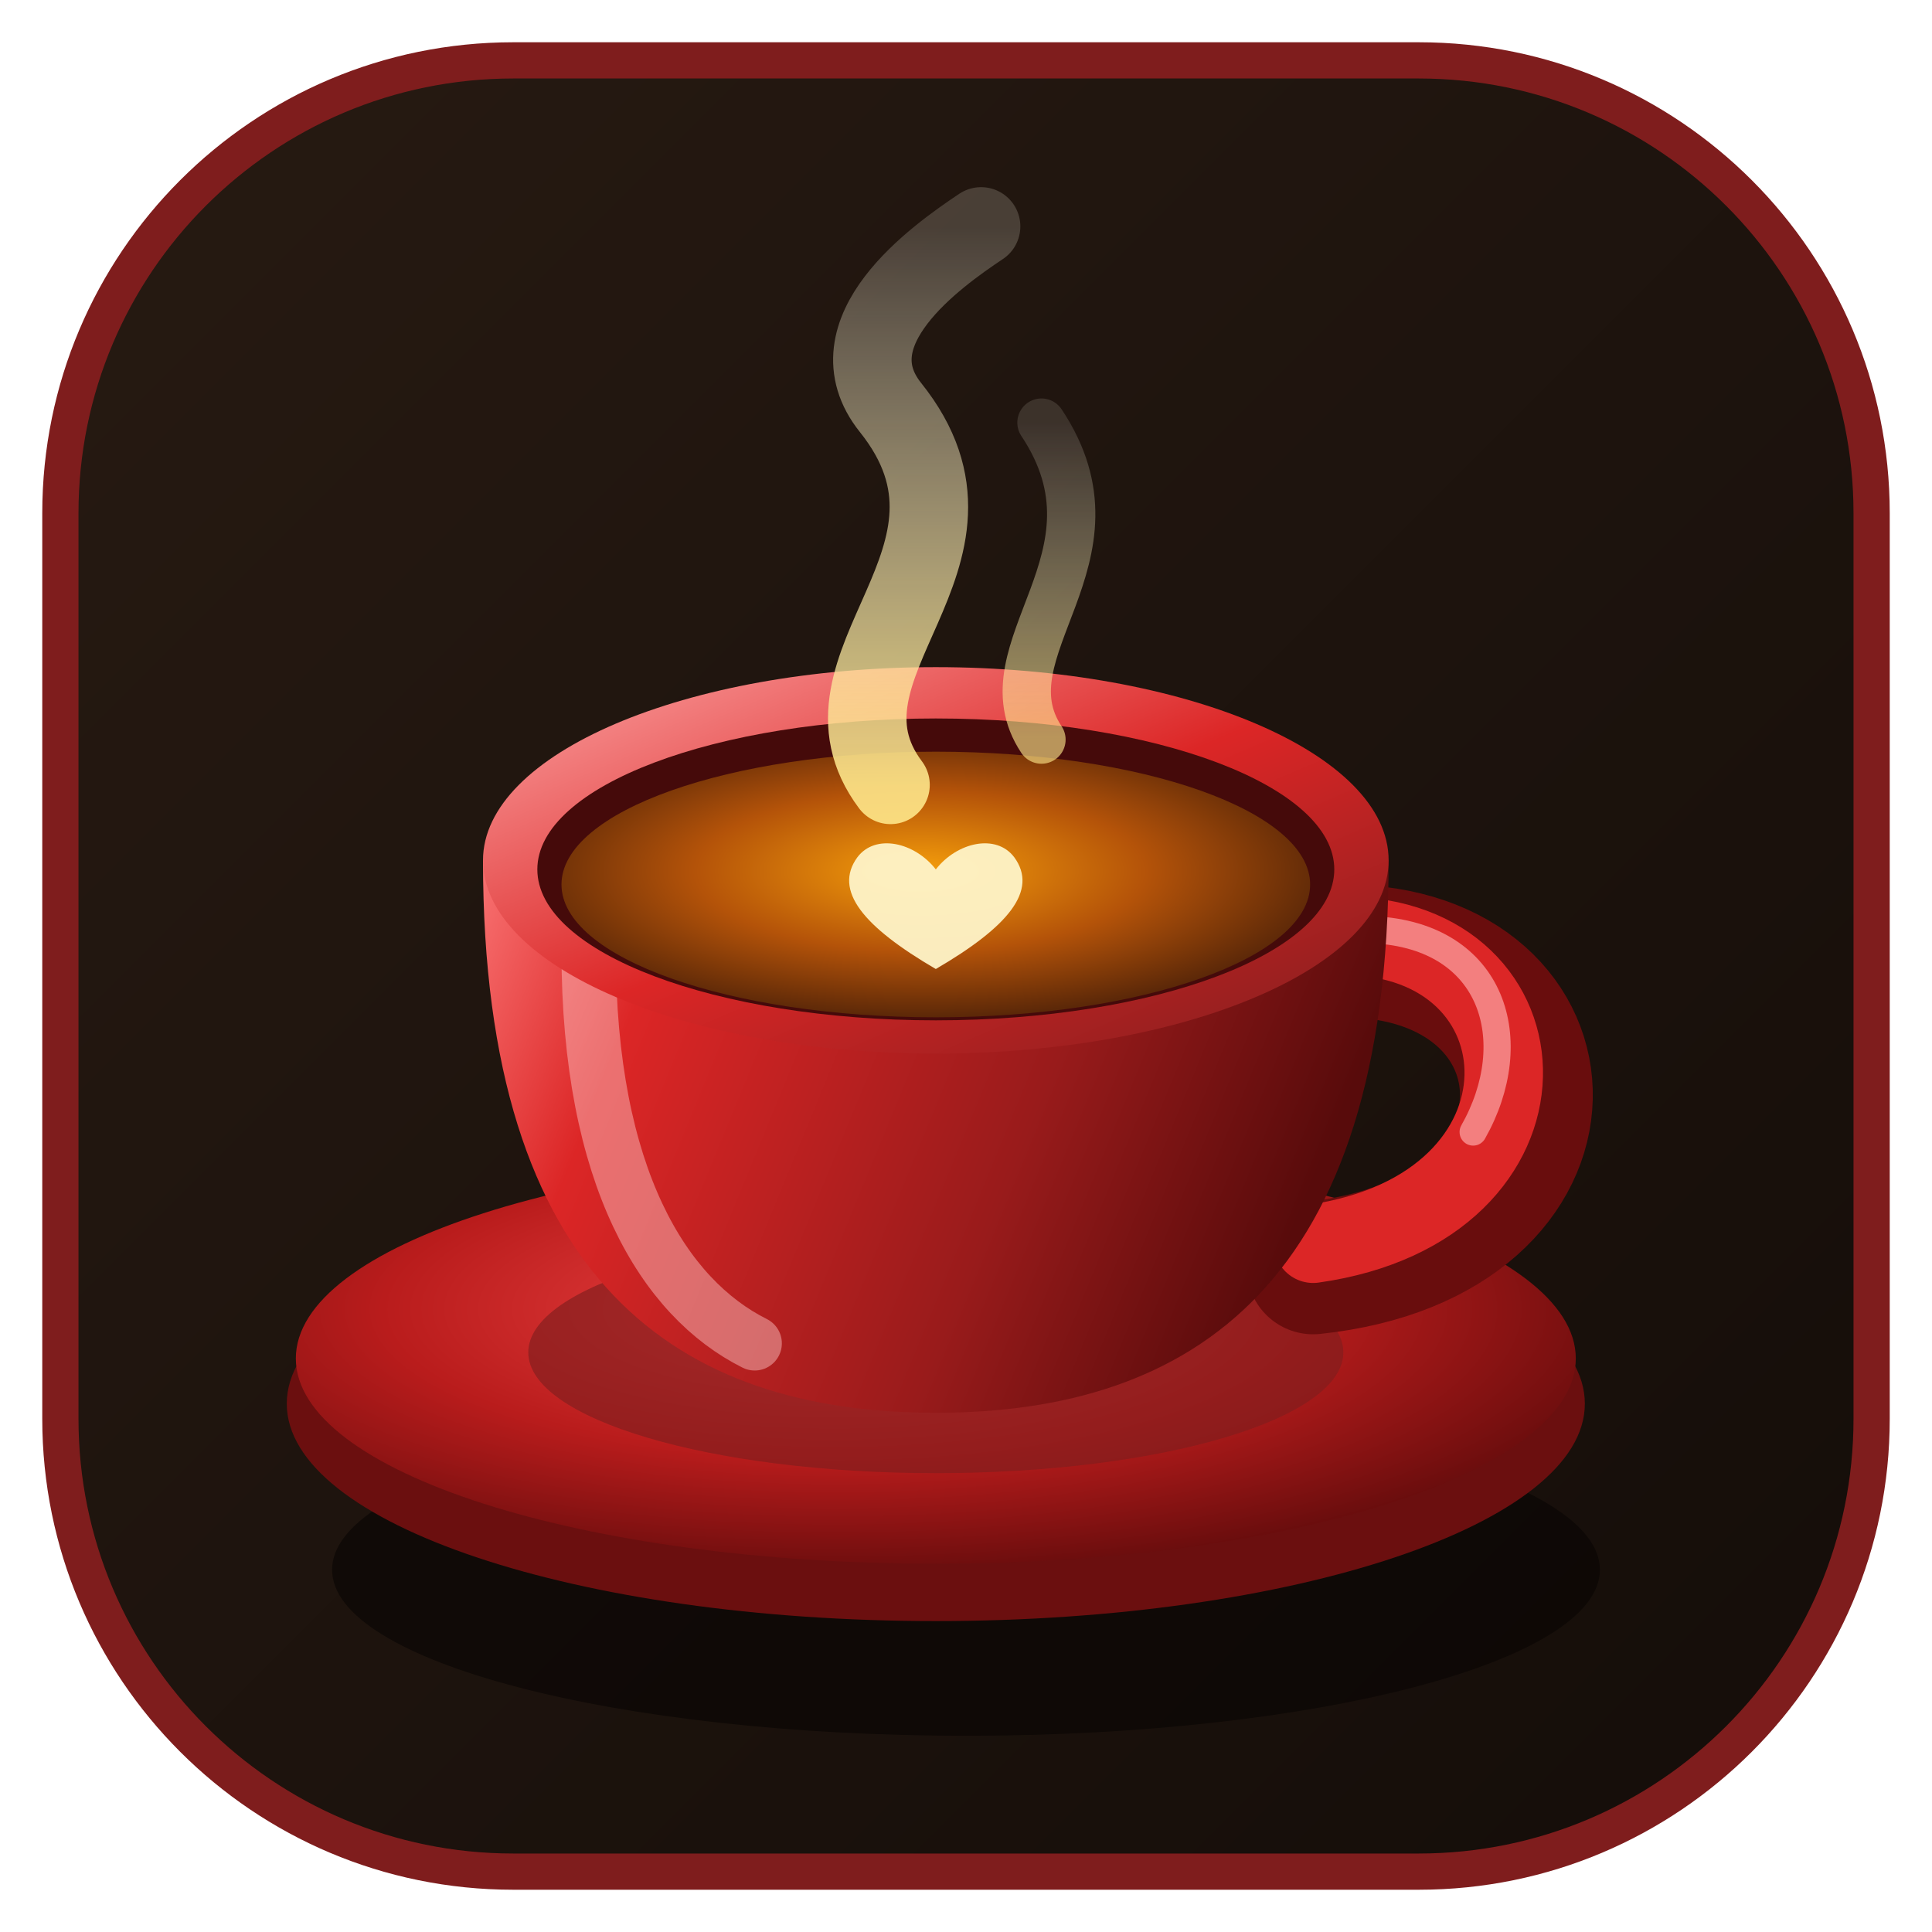
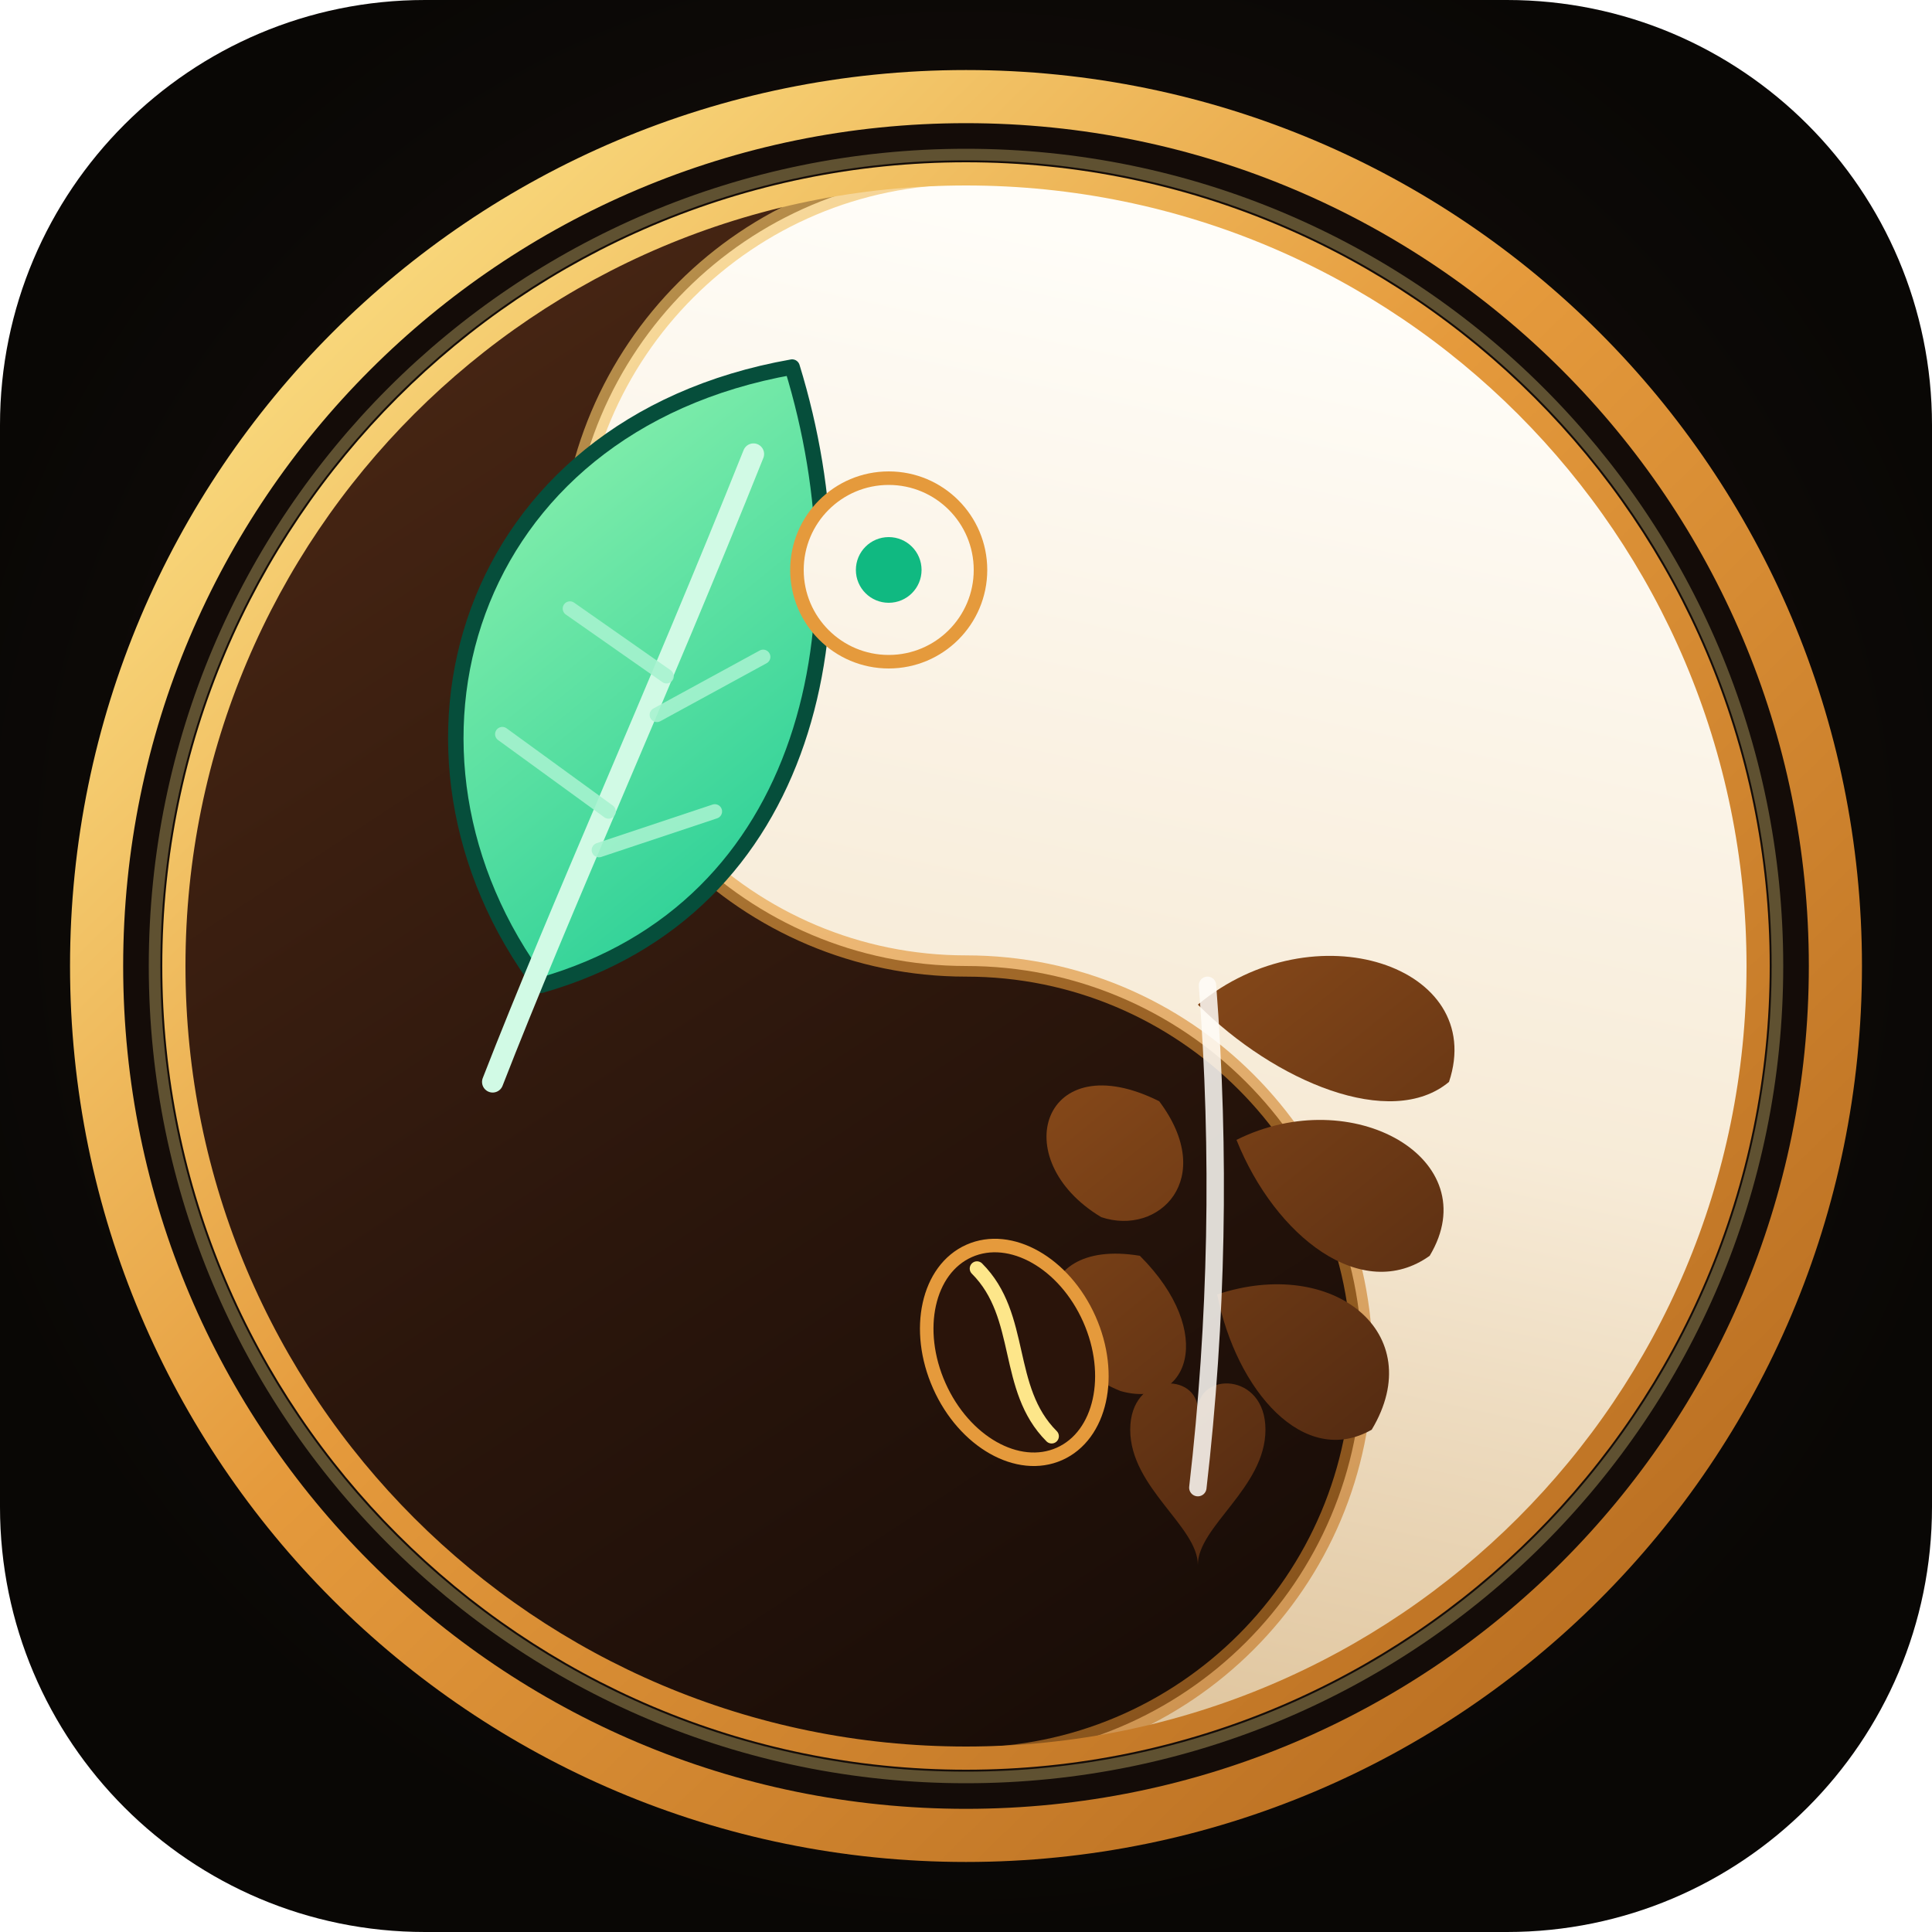
- <svg xmlns="http://www.w3.org/2000/svg" viewBox="0 0 64 64" width="64" height="64">
+ <svg xmlns="http://www.w3.org/2000/svg" viewBox="0 0 200 200" fill="none">
  <defs>
-     <linearGradient id="bg" x1="0" y1="0" x2="1" y2="1">
-       <stop offset="0%" stop-color="#271a12" />
-       <stop offset="100%" stop-color="#140d09" />
+     <radialGradient id="kgl_bg" cx="50%" cy="46%" r="54%">
+       <stop offset="0%" stop-color="#1E140E" />
+       <stop offset="100%" stop-color="#090705" />
+     </radialGradient>
+     <linearGradient id="kgl_brass" x1="20" y1="18" x2="180" y2="182" gradientUnits="userSpaceOnUse">
+       <stop offset="0%" stop-color="#FDE68A" />
+       <stop offset="45%" stop-color="#E59A3C" />
+       <stop offset="100%" stop-color="#B4691E" />
    </linearGradient>
-     <radialGradient id="saucerGrad" cx="42%" cy="38%" r="65%">
-       <stop offset="0%" stop-color="#ef4444" />
-       <stop offset="55%" stop-color="#b91c1c" />
-       <stop offset="100%" stop-color="#690d0d" />
-     </radialGradient>
-     <linearGradient id="cupBody" x1="0" y1="0" x2="1" y2="0.25">
-       <stop offset="0%" stop-color="#f87171" />
-       <stop offset="22%" stop-color="#dc2626" />
-       <stop offset="68%" stop-color="#991b1b" />
-       <stop offset="100%" stop-color="#580b0b" />
+     <linearGradient id="kgl_espresso" x1="40" y1="24" x2="140" y2="176" gradientUnits="userSpaceOnUse">
+       <stop offset="0%" stop-color="#4A2714" />
+       <stop offset="55%" stop-color="#2B160C" />
+       <stop offset="100%" stop-color="#160B06" />
    </linearGradient>
-     <linearGradient id="cupRim" x1="0" y1="0" x2="1" y2="1">
-       <stop offset="0%" stop-color="#fca5a5" />
-       <stop offset="50%" stop-color="#dc2626" />
-       <stop offset="100%" stop-color="#7f1d1d" />
+     <linearGradient id="kgl_foam" x1="120" y1="26" x2="88" y2="174" gradientUnits="userSpaceOnUse">
+       <stop offset="0%" stop-color="#FFFDF8" />
+       <stop offset="55%" stop-color="#F7EBD7" />
+       <stop offset="100%" stop-color="#DFC49C" />
    </linearGradient>
-     <radialGradient id="crema" cx="48%" cy="45%" r="55%">
-       <stop offset="0%" stop-color="#f59e0b" />
-       <stop offset="55%" stop-color="#b45309" />
-       <stop offset="100%" stop-color="#5c2808" />
-     </radialGradient>
-     <linearGradient id="steamGrad" x1="0" y1="1" x2="0" y2="0">
-       <stop offset="0%" stop-color="#fde68a" stop-opacity="0.9" />
-       <stop offset="100%" stop-color="#fffbeb" stop-opacity="0.18" />
+     <linearGradient id="kgl_leaf" x1="48" y1="54" x2="108" y2="128" gradientUnits="userSpaceOnUse">
+       <stop offset="0%" stop-color="#86EFAC" />
+       <stop offset="50%" stop-color="#34D399" />
+       <stop offset="100%" stop-color="#047857" />
    </linearGradient>
+     <linearGradient id="kgl_rosetta" x1="100" y1="90" x2="152" y2="154" gradientUnits="userSpaceOnUse">
+       <stop offset="0%" stop-color="#9A541C" />
+       <stop offset="100%" stop-color="#4A2510" />
+     </linearGradient>
+     <clipPath id="kgl_inner_clip">
+       <circle cx="100" cy="100" r="82" />
+     </clipPath>
  </defs>
-   <rect x="2" y="2" width="60" height="60" rx="15" fill="url(#bg)" stroke="#7f1d1d" stroke-width="1.2" />
-   <ellipse cx="32" cy="52" rx="21" ry="5.5" fill="#090503" opacity="0.65" />
-   <ellipse cx="31" cy="46.5" rx="21.5" ry="7.2" fill="#6b0f0f" />
-   <ellipse cx="31" cy="45" rx="21.2" ry="6.8" fill="url(#saucerGrad)" />
-   <ellipse cx="31" cy="44.8" rx="13.5" ry="4" fill="#7f1d1d" opacity="0.65" />
-   <path d="M44.5 31.5 C52.5 31.5, 53 41, 43.5 42" fill="none" stroke="#690d0d" stroke-width="4.4" stroke-linecap="round" />
-   <path d="M44.5 31 C51.5 31, 52 40, 43.5 41.2" fill="none" stroke="#dc2626" stroke-width="2.6" stroke-linecap="round" />
-   <path d="M45.5 30.8 C49.5 31, 50.5 34.5, 48.8 37.5" fill="none" stroke="#fca5a5" stroke-width="0.9" stroke-linecap="round" opacity="0.7" />
-   <path d="M16 28.5 C16 42.5, 22.5 46.8, 31 46.8 C39.5 46.8, 46 42.5, 46 28.5 Z" fill="url(#cupBody)" />
-   <path d="M19.5 31.5 C19.5 39, 22 43, 25 44.5" fill="none" stroke="#fecaca" stroke-width="1.8" stroke-linecap="round" opacity="0.45" />
-   <ellipse cx="31" cy="28.5" rx="15" ry="6.4" fill="url(#cupRim)" />
-   <ellipse cx="31" cy="28.8" rx="13.2" ry="5" fill="#450a0a" />
-   <ellipse cx="31" cy="29.3" rx="12.4" ry="4.4" fill="url(#crema)" />
-   <path d="M31 32.1 C28.6 30.7, 27.6 29.5, 28.4 28.4 C29 27.6, 30.3 27.9, 31 28.8 C31.7 27.9, 33 27.6, 33.6 28.4 C34.4 29.5, 33.4 30.7, 31 32.1 Z" fill="#fef3c7" opacity="0.95" />
-   <path d="M29.5 26 C26.5 22, 33.5 18.5, 29.5 13.5 C27.5 11, 31 8.5, 32.5 7.5" fill="none" stroke="url(#steamGrad)" stroke-width="2.6" stroke-linecap="round" />
-   <path d="M34.5 24.5 C32.5 21.5, 37.5 18.5, 34.5 14" fill="none" stroke="url(#steamGrad)" stroke-width="1.6" stroke-linecap="round" opacity="0.7" />
+   <rect width="200" height="200" rx="44" fill="url(#kgl_bg)" />
+   <circle cx="100" cy="100" r="90" fill="#140C08" stroke="url(#kgl_brass)" stroke-width="5.5" />
+   <circle cx="100" cy="100" r="84" fill="none" stroke="#FDE68A" stroke-opacity="0.32" stroke-width="1.2" />
+   <g clip-path="url(#kgl_inner_clip)">
+     <circle cx="100" cy="100" r="82" fill="url(#kgl_foam)" />
+     <path d="M 100 18 A 82 82 0 0 0 100 182 A 41 41 0 0 0 100 100 A 41 41 0 0 1 100 18 Z" fill="url(#kgl_espresso)" />
+     <path d="M 100 18 A 41 41 0 0 0 100 100 A 41 41 0 0 1 100 182" fill="none" stroke="url(#kgl_brass)" stroke-opacity="0.65" stroke-width="2.2" />
+     <g transform="translate(-4, 0)">
+       <path d="M 60 102 C 42 78, 52 44, 86 38 C 94 64, 88 94, 60 102 Z" fill="url(#kgl_leaf)" stroke="#064E3B" stroke-width="1.6" stroke-linejoin="round" />
+       <path d="M 55 112 C 62 94, 72 72, 82 47" stroke="#D1FAE5" stroke-width="2.2" stroke-linecap="round" />
+       <path d="M 67 84 L 56 76 M 73 70 L 63 63 M 72 74 L 83 68 M 66 88 L 78 84" stroke="#A7F3D0" stroke-width="1.5" stroke-linecap="round" stroke-opacity="0.88" />
+       <circle cx="96" cy="59" r="9.5" fill="url(#kgl_foam)" stroke="#E59A3C" stroke-width="1.4" />
+       <circle cx="96" cy="59" r="3.4" fill="#10B981" />
+     </g>
+     <g transform="translate(2, 0)">
+       <g fill="url(#kgl_rosetta)">
+         <path d="M 122 104 C 134 94, 152 100, 148 112 C 142 117, 130 112, 122 104 Z" />
+         <path d="M 118 114 C 106 108, 102 120, 112 126 C 118 128, 124 122, 118 114 Z" />
+         <path d="M 126 118 C 138 112, 152 120, 146 130 C 139 135, 130 128, 126 118 Z" />
+         <path d="M 116 130 C 104 128, 104 140, 114 144 C 121 146, 124 138, 116 130 Z" />
+         <path d="M 124 134 C 136 130, 146 138, 140 148 C 133 152, 126 144, 124 134 Z" />
+         <path d="M 122 146 C 122 142, 129 142, 129 148 C 129 154, 122 158, 122 162 C 122 158, 115 154, 115 148 C 115 142, 122 142, 122 146 Z" />
+       </g>
+       <path d="M 123 102 Q 125 128 122 154" stroke="#FFFDF8" stroke-width="1.8" stroke-linecap="round" stroke-opacity="0.85" />
+       <g transform="translate(103, 140) rotate(-24)">
+         <ellipse cx="0" cy="0" rx="8.5" ry="11.5" fill="#2A140A" stroke="#E59A3C" stroke-width="1.4" />
+         <path d="M 0 -9.5 C 2.5 -3, -2.5 3, 0 9.5" stroke="#FDE68A" stroke-width="1.5" stroke-linecap="round" fill="none" />
+       </g>
+     </g>
+   </g>
+   <circle cx="100" cy="100" r="82" fill="none" stroke="url(#kgl_brass)" stroke-width="2.4" />
</svg>
